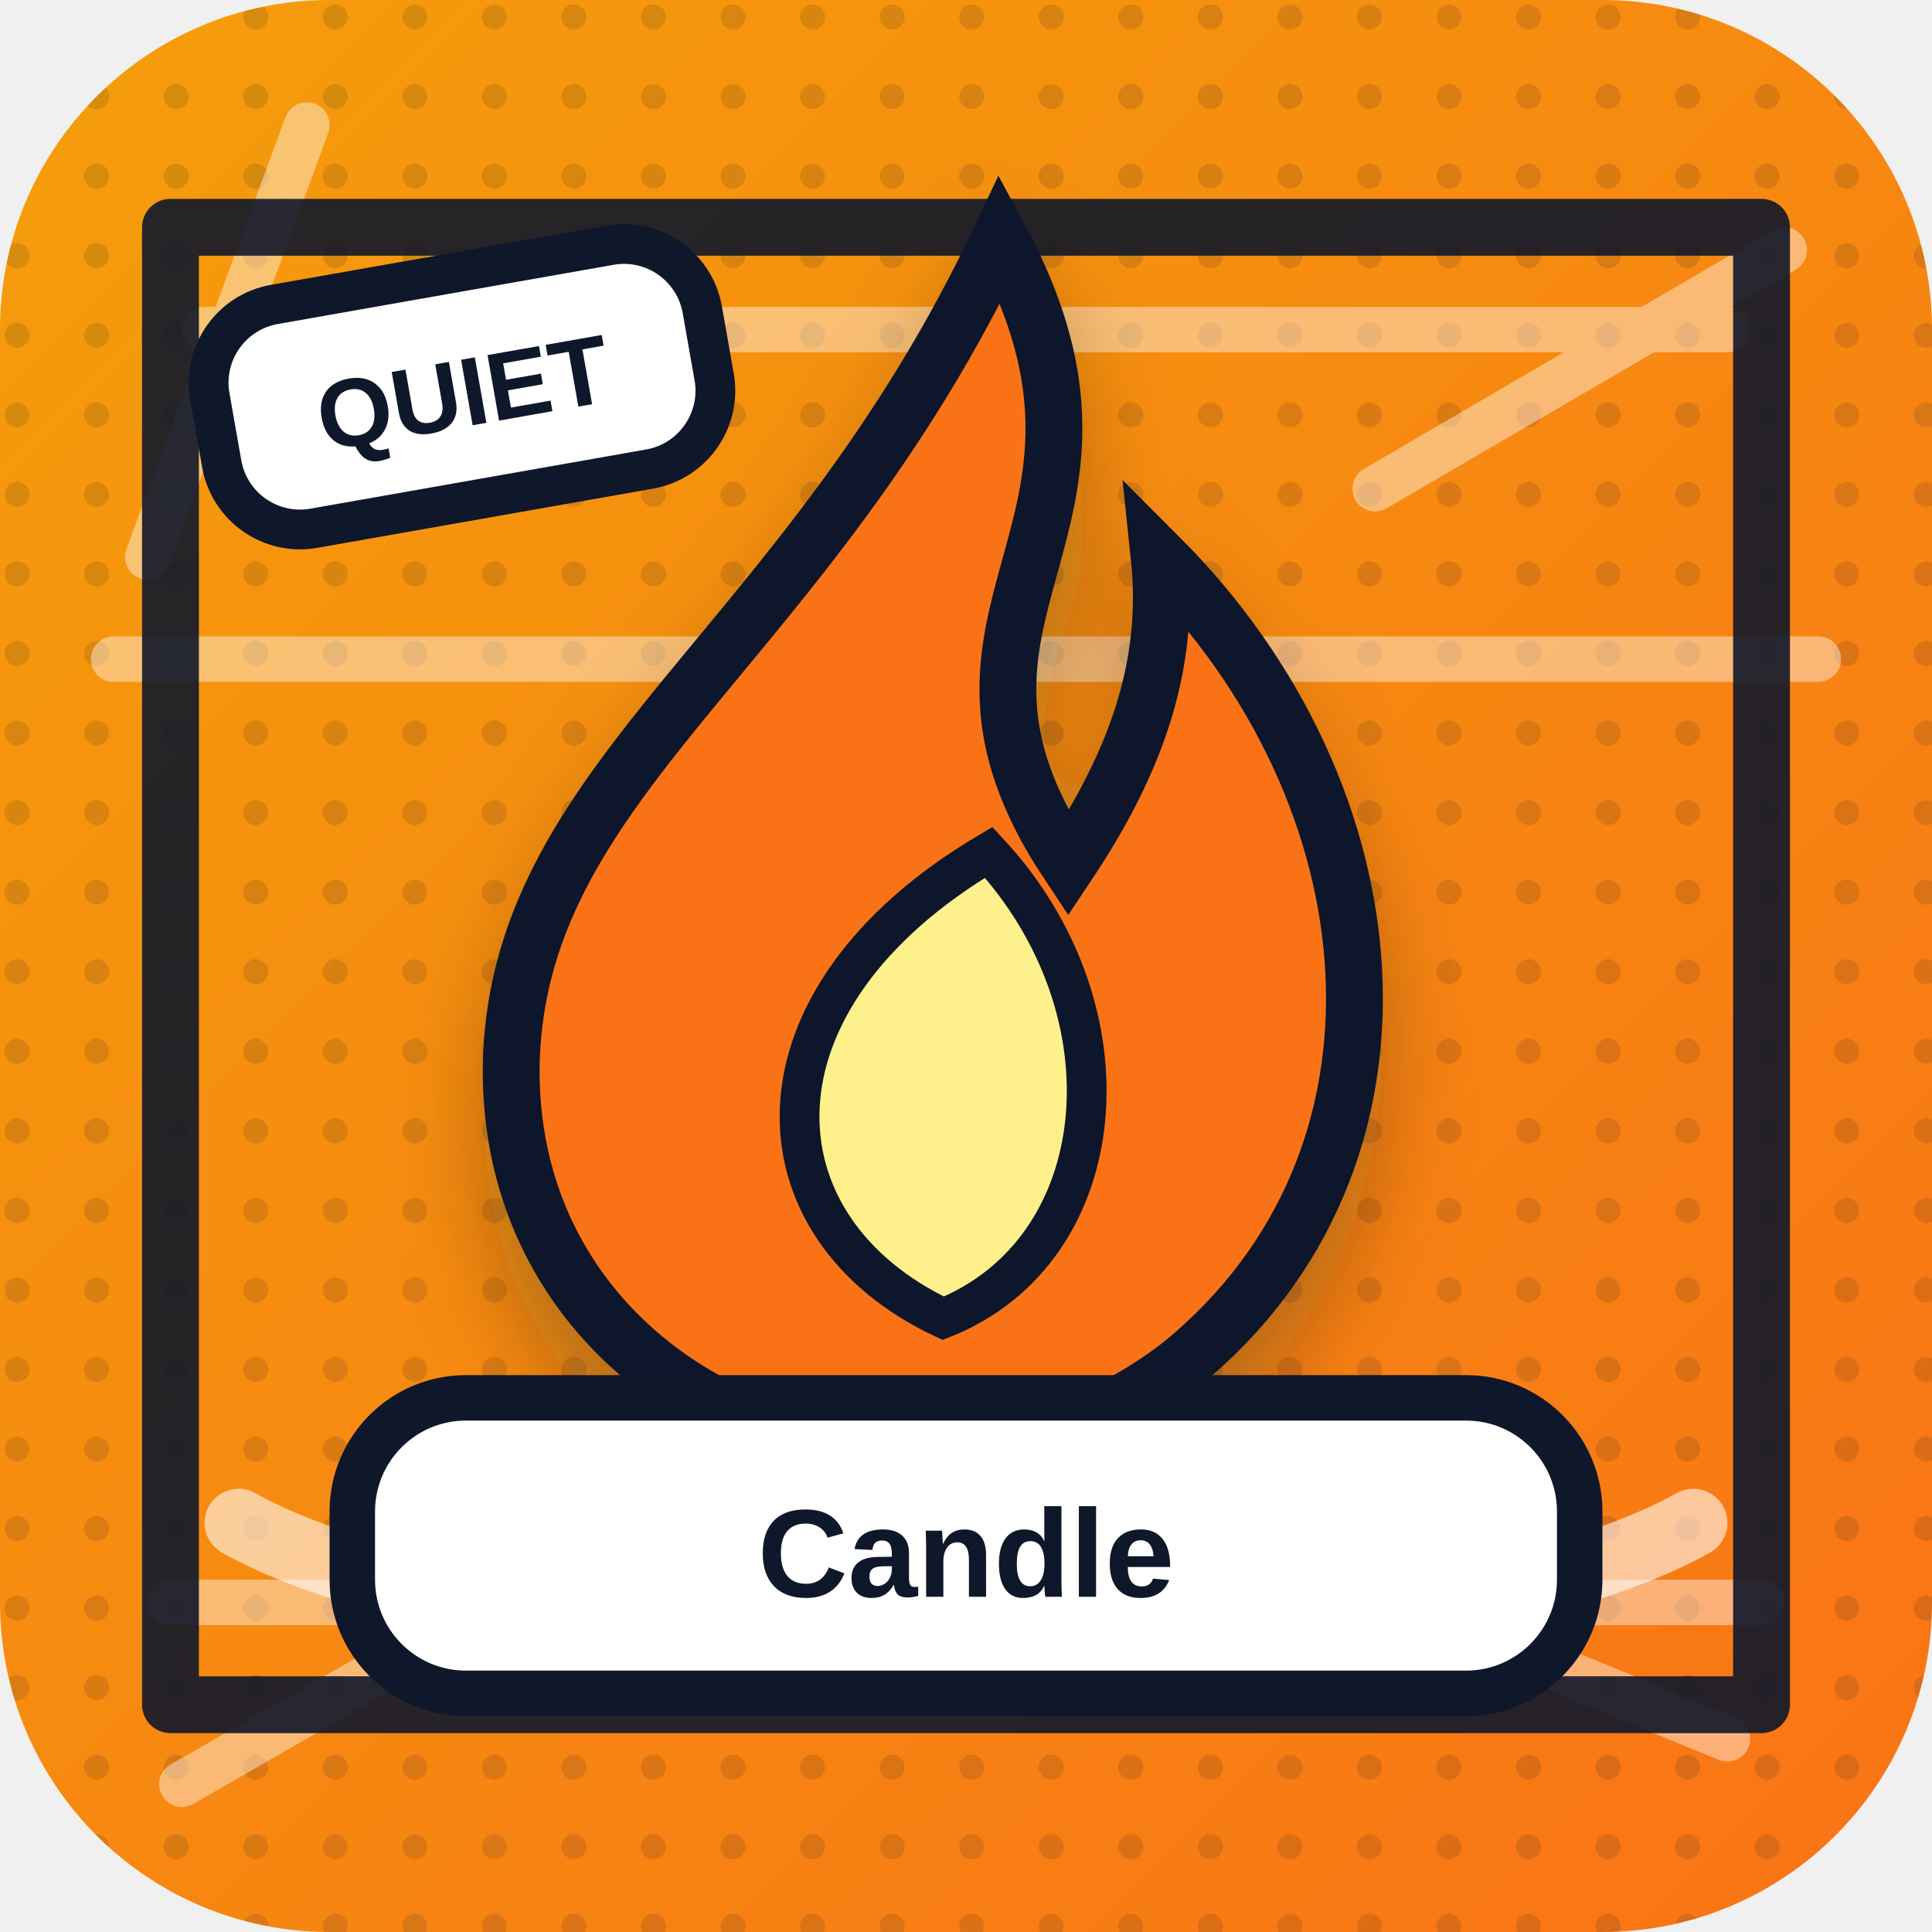
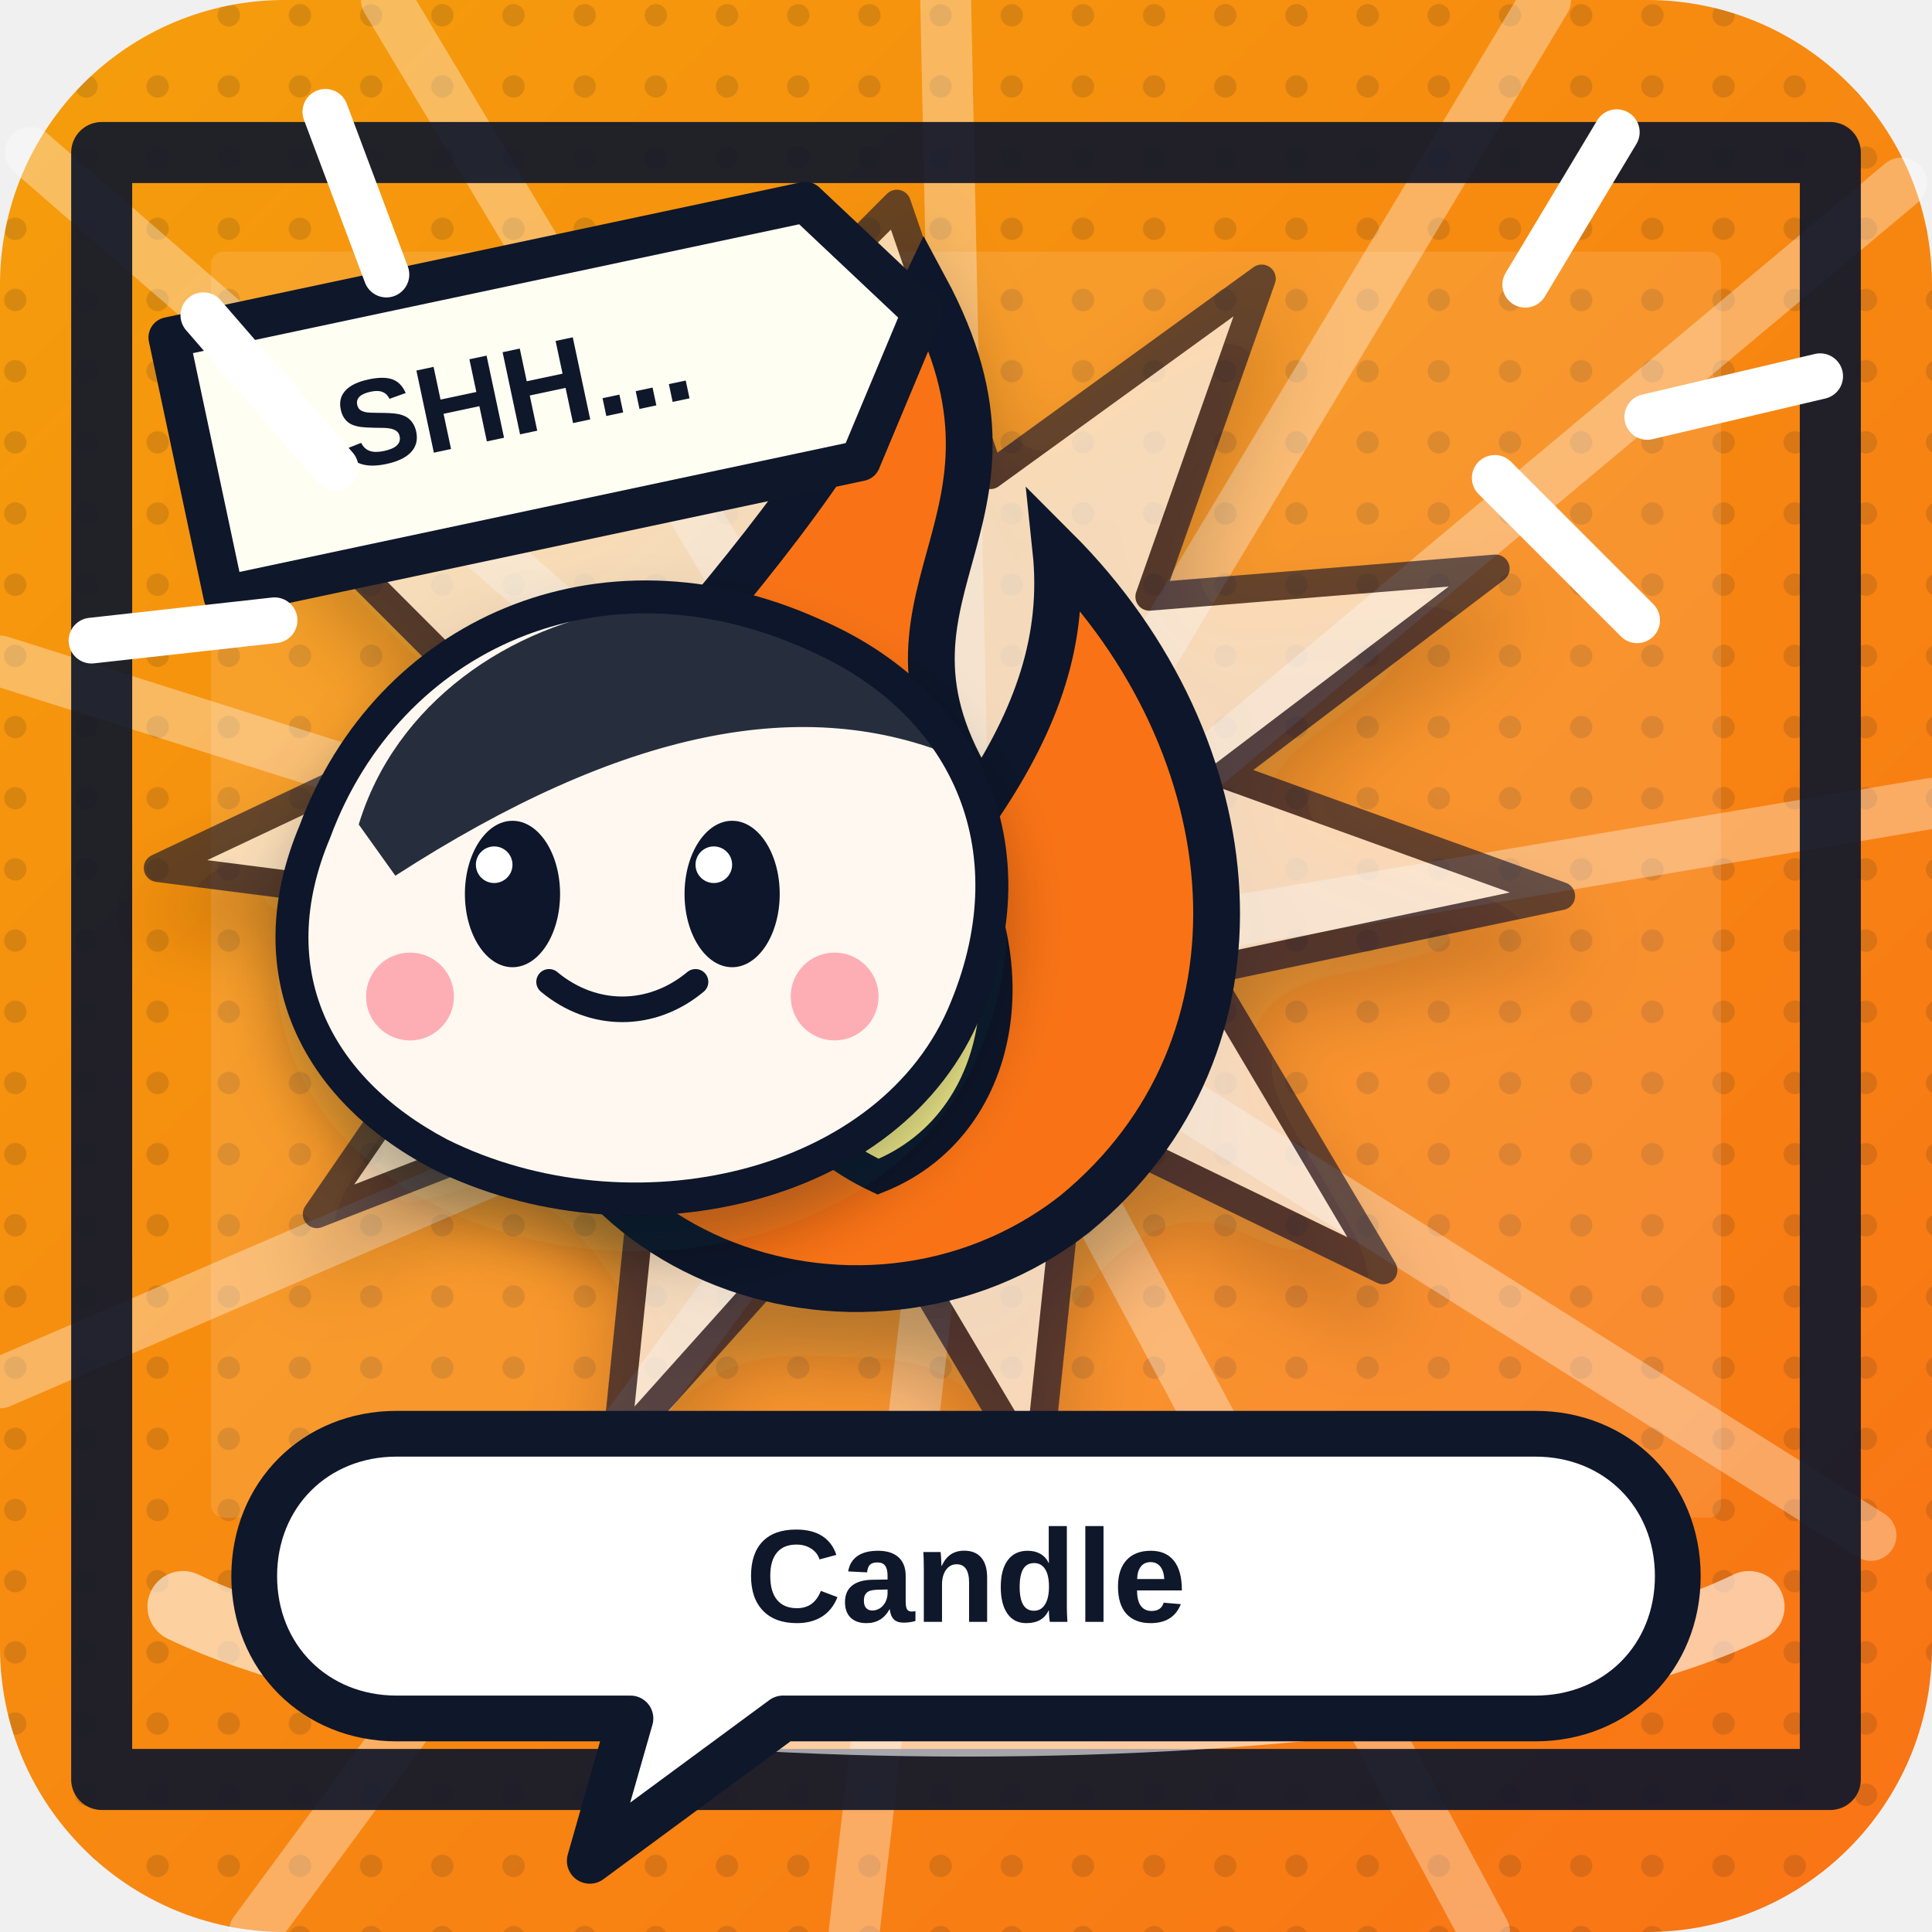
- <svg xmlns="http://www.w3.org/2000/svg" viewBox="0 0 340 340" role="img" aria-label="Candle manga classroom tool icon">
+ <svg xmlns="http://www.w3.org/2000/svg" viewBox="0 0 380 380" role="img" aria-label="Candle manga classroom tool icon">
  <defs>
    <linearGradient id="bg" x1="0" y1="0" x2="1" y2="1">
      <stop offset="0" stop-color="#f59e0b" />
      <stop offset="1" stop-color="#f97316" />
    </linearGradient>
    <pattern id="dots" width="14" height="14" patternUnits="userSpaceOnUse">
      <circle cx="3" cy="3" r="2.2" fill="#0f172a" opacity=".13" />
    </pattern>
    <filter id="shadow" x="-20%" y="-20%" width="140%" height="140%">
      <feDropShadow dx="0" dy="10" stdDeviation="8" flood-color="#0f172a" flood-opacity=".28" />
    </filter>
  </defs>
-   <rect width="340" height="340" rx="58" fill="url(#bg)" />
-   <rect width="340" height="340" rx="58" fill="url(#dots)" />
-   <path d="M36 58h268M20 116h300M30 282h280M54 22l-28 76M314 44l-72 42M304 306l-88-36M32 314l94-54" stroke="#fff" stroke-width="8" stroke-linecap="round" opacity=".42" />
-   <path d="M30 40h280v260H30z" fill="none" stroke="#0f172a" stroke-width="10" stroke-linejoin="round" opacity=".9" />
-   <g filter="url(#shadow)">
+   <rect width="380" height="380" rx="56" fill="url(#bg)" />
+   <rect width="380" height="380" rx="56" fill="url(#dots)" />
+   <path d="M190 190L6 30M190 190L76 0M190 190L186 0M190 190L304 0M190 190L374 36M190 190L380 158M190 190L368 302M190 190L292 380M190 190L168 380M190 190L50 380M190 190L0 272M190 190L0 130" stroke="#fff" stroke-width="10" stroke-linecap="round" opacity=".34" />
+   <path d="M20 30h340v320H20z" fill="none" stroke="#0f172a" stroke-width="12" stroke-linejoin="round" opacity=".92" />
+   <path d="M44 52h292v244H44z" fill="#ffffff" opacity=".12" stroke="#ffffff" stroke-width="5" stroke-linejoin="round" />
+   <g transform="translate(20 18) scale(.92)" filter="url(#shadow)">
+     <path d="M170 24l20 58 58-42-24 68 74-6-58 44 72 26-76 16 38 64-66-32-8 76-38-64-52 58 8-78-72 28 44-64-78-10 72-34-54-54 72 14z" fill="#ffffff" opacity=".64" stroke="#0f172a" stroke-width="6" stroke-linejoin="round" />
    <path d="M176 42c28 52-18 65 12 110 12-18 18-35 16-54 42 42 48 106 4 142-46 36-120 8-118-54 2-50 52-72 86-144z" fill="#f97316" stroke="#0f172a" stroke-width="10" />
    <path d="M174 150c26 28 22 70-8 82-34-16-36-56 8-82z" fill="#fef08a" stroke="#0f172a" stroke-width="7" />
  </g>
-   <path d="M42 268c50 28 206 28 256 0" fill="none" stroke="#fff" stroke-width="12" stroke-linecap="round" opacity=".58" />
-   <rect x="62" y="246" width="216" height="52" rx="20" fill="#ffffff" stroke="#0f172a" stroke-width="8" />
-   <text x="170" y="281" text-anchor="middle" font-size="22" font-weight="900" fill="#0f172a" font-family="Arial Black, Arial">Candle</text>
-   <g transform="rotate(-10 82 72)">
-     <rect x="38" y="48" width="88" height="40" rx="14" fill="#ffffff" stroke="#0f172a" stroke-width="7" />
-     <text x="82" y="75" text-anchor="middle" font-size="17" font-weight="900" fill="#0f172a" font-family="Arial Black, Arial">QUIET</text>
+   <g transform="translate(0 34) scale(.72)" filter="url(#shadow)">
+     <g>
+       <path d="M86 180c20-54 78-80 136-54 42 18 60 58 42 102-20 50-92 66-144 40-34-18-50-50-34-88z" fill="#fff8f0" stroke="#0f172a" stroke-width="9" />
+       <path d="M98 178c20-66 124-86 164-18-42-18-92-8-154 32z" fill="#0f172a" opacity=".9" />
+       <ellipse cx="140" cy="197" rx="13" ry="20" fill="#0f172a" />
+       <ellipse cx="200" cy="197" rx="13" ry="20" fill="#0f172a" />
+       <circle cx="135" cy="189" r="5" fill="#fff" />
+       <circle cx="195" cy="189" r="5" fill="#fff" />
+       <path d="M150 221c12 10 28 10 40 0" fill="none" stroke="#0f172a" stroke-width="7" stroke-linecap="round" />
+       <circle cx="112" cy="225" r="12" fill="#fb7185" opacity=".55" />
+       <circle cx="228" cy="225" r="12" fill="#fb7185" opacity=".55" />
+     </g>
  </g>
+   <path d="M36 316c62 30 246 30 308 0" fill="none" stroke="#fff" stroke-width="14" stroke-linecap="round" opacity=".6" />
+   <path d="M78 282h224c16 0 28 12 28 28s-12 28-28 28H154l-38 28 8-28H78c-16 0-28-12-28-28s12-28 28-28z" fill="#ffffff" stroke="#0f172a" stroke-width="9" stroke-linejoin="round" />
+   <text x="190" y="319" text-anchor="middle" font-size="26" font-weight="900" fill="#0f172a" font-family="Arial Black, Arial">Candle</text>
+   <g transform="rotate(-12 104 82)">
+     <path d="M38 52h128l18 26-18 26H38z" fill="#fffef2" stroke="#0f172a" stroke-width="8" stroke-linejoin="round" />
+     <text x="102" y="85" text-anchor="middle" font-size="24" font-weight="900" fill="#0f172a" font-family="Arial Black, Arial">SHH...</text>
+   </g>
+   <path d="M300 56l18-30M324 82l34-8M294 94l28 28M66 92L40 62M54 122l-36 4M76 54L64 22" stroke="#fff" stroke-width="9" stroke-linecap="round" />
</svg>
